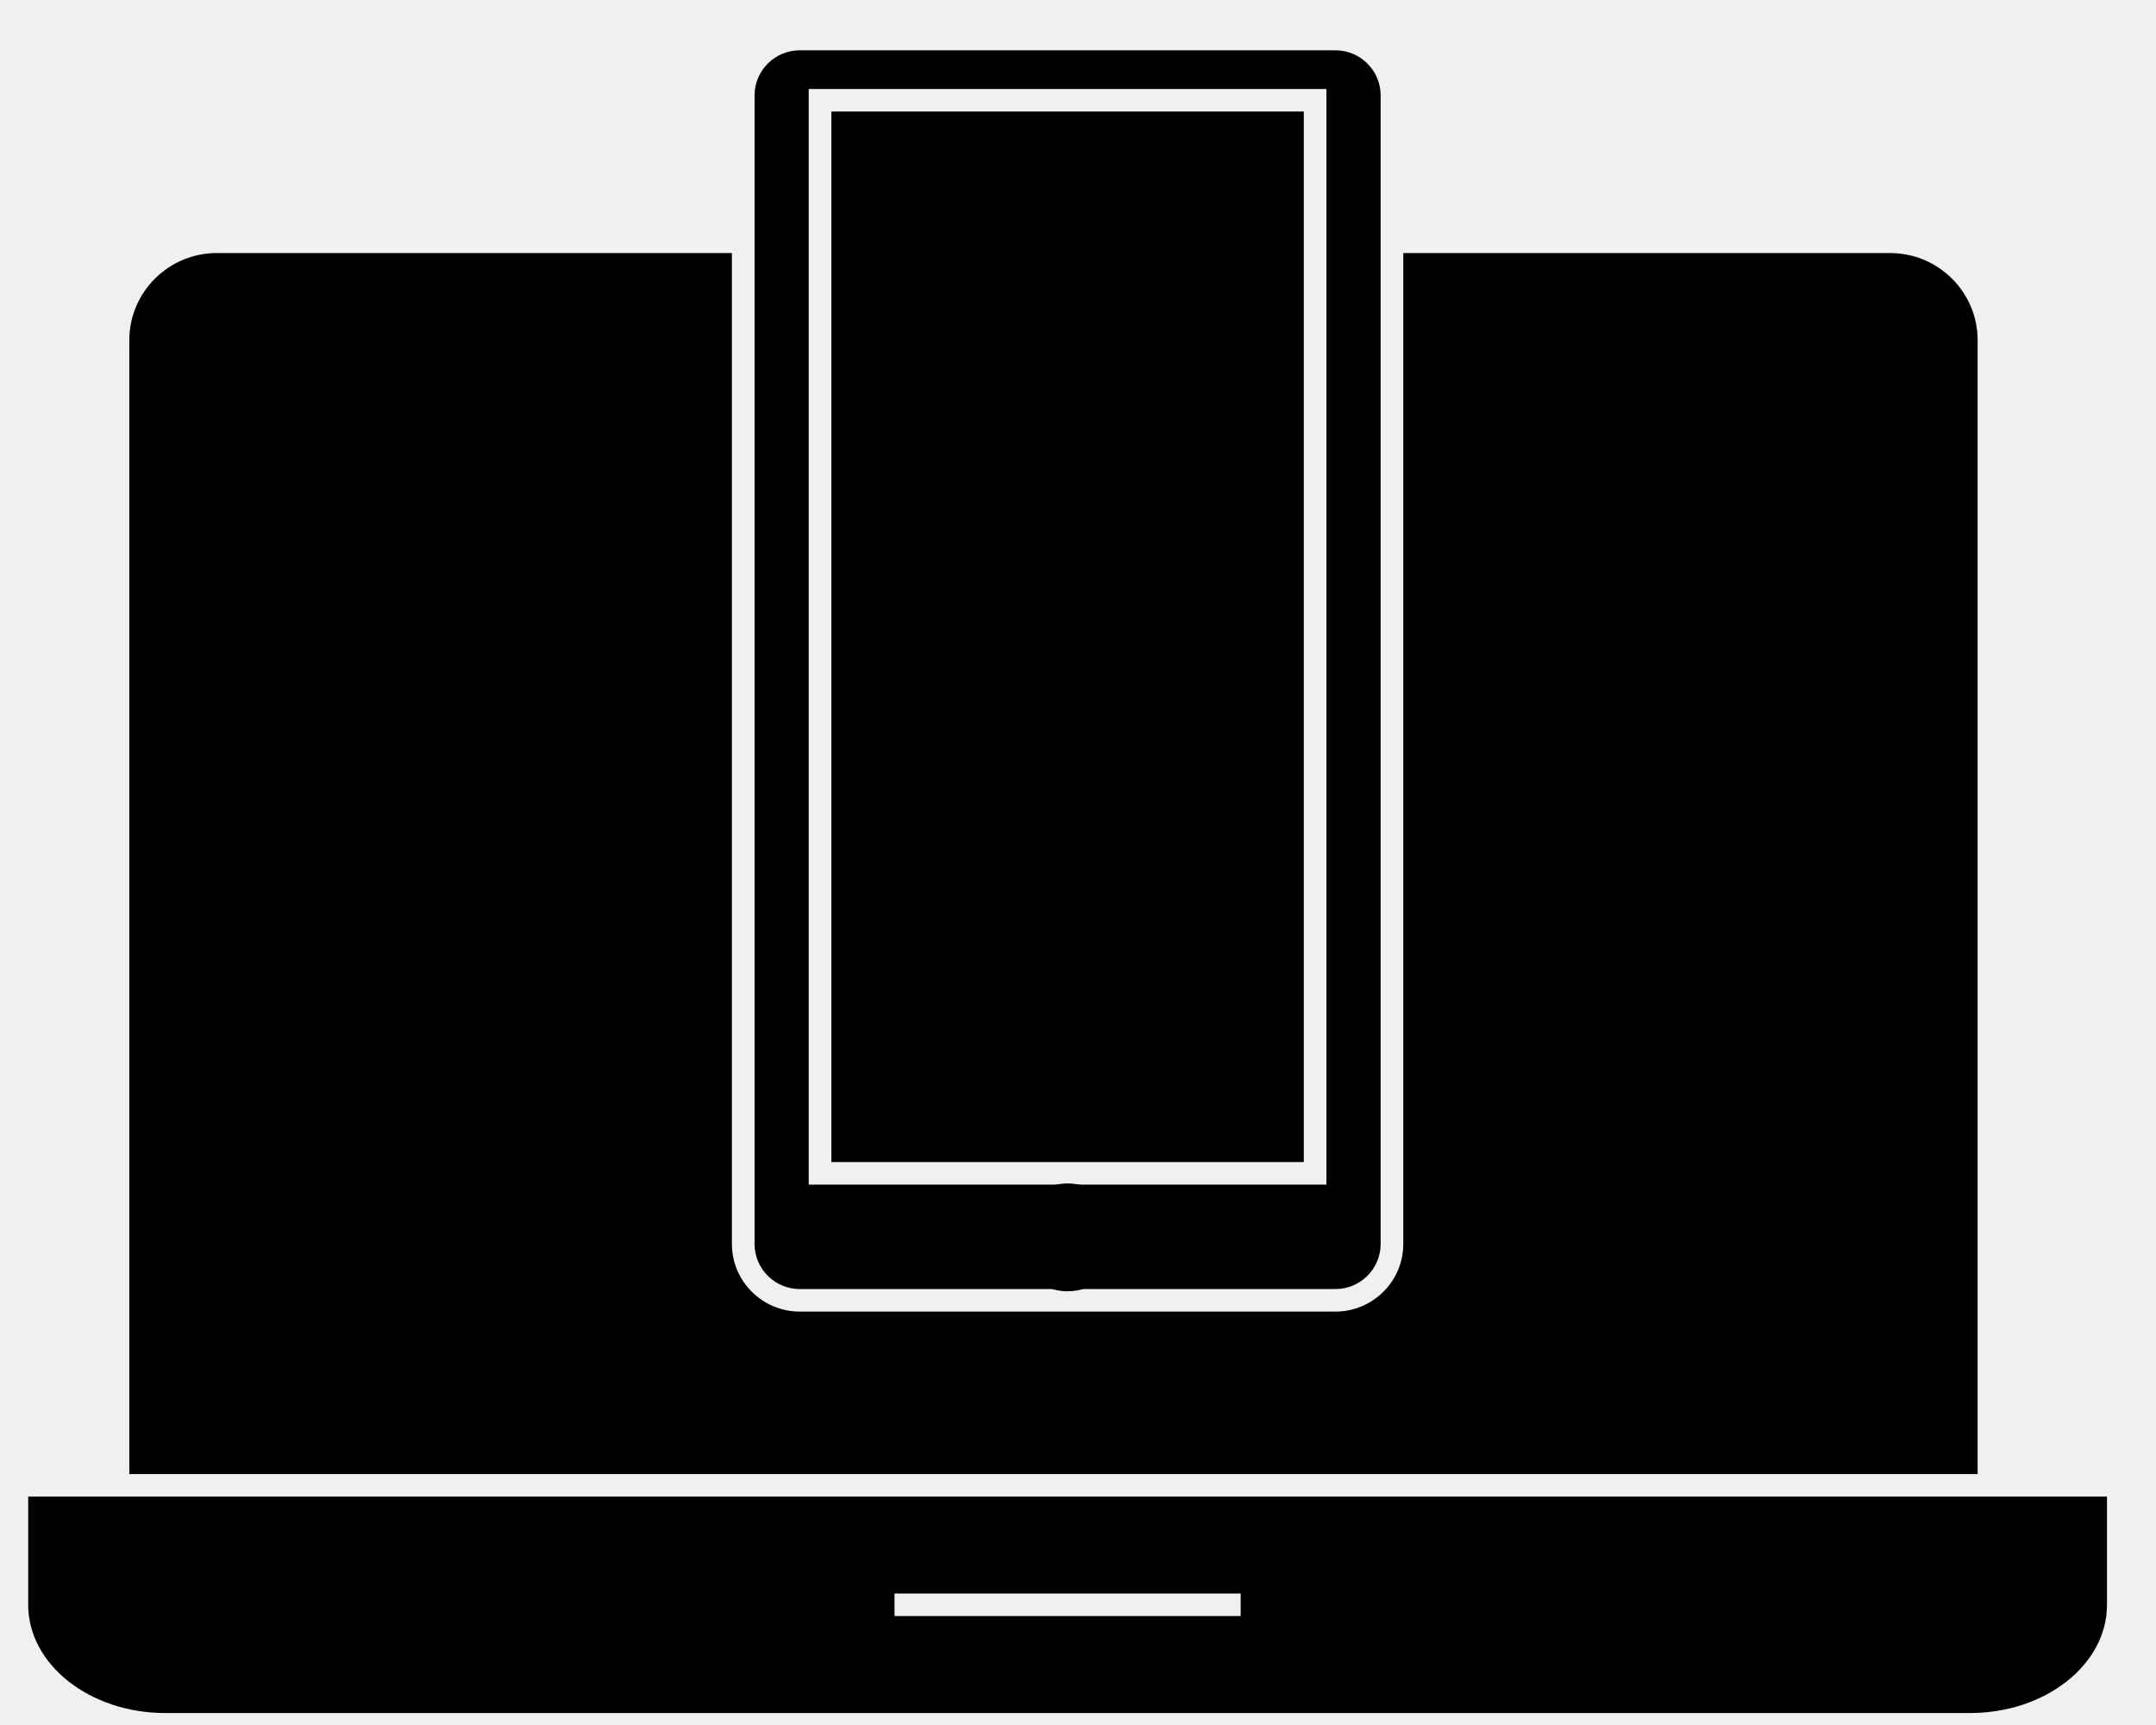
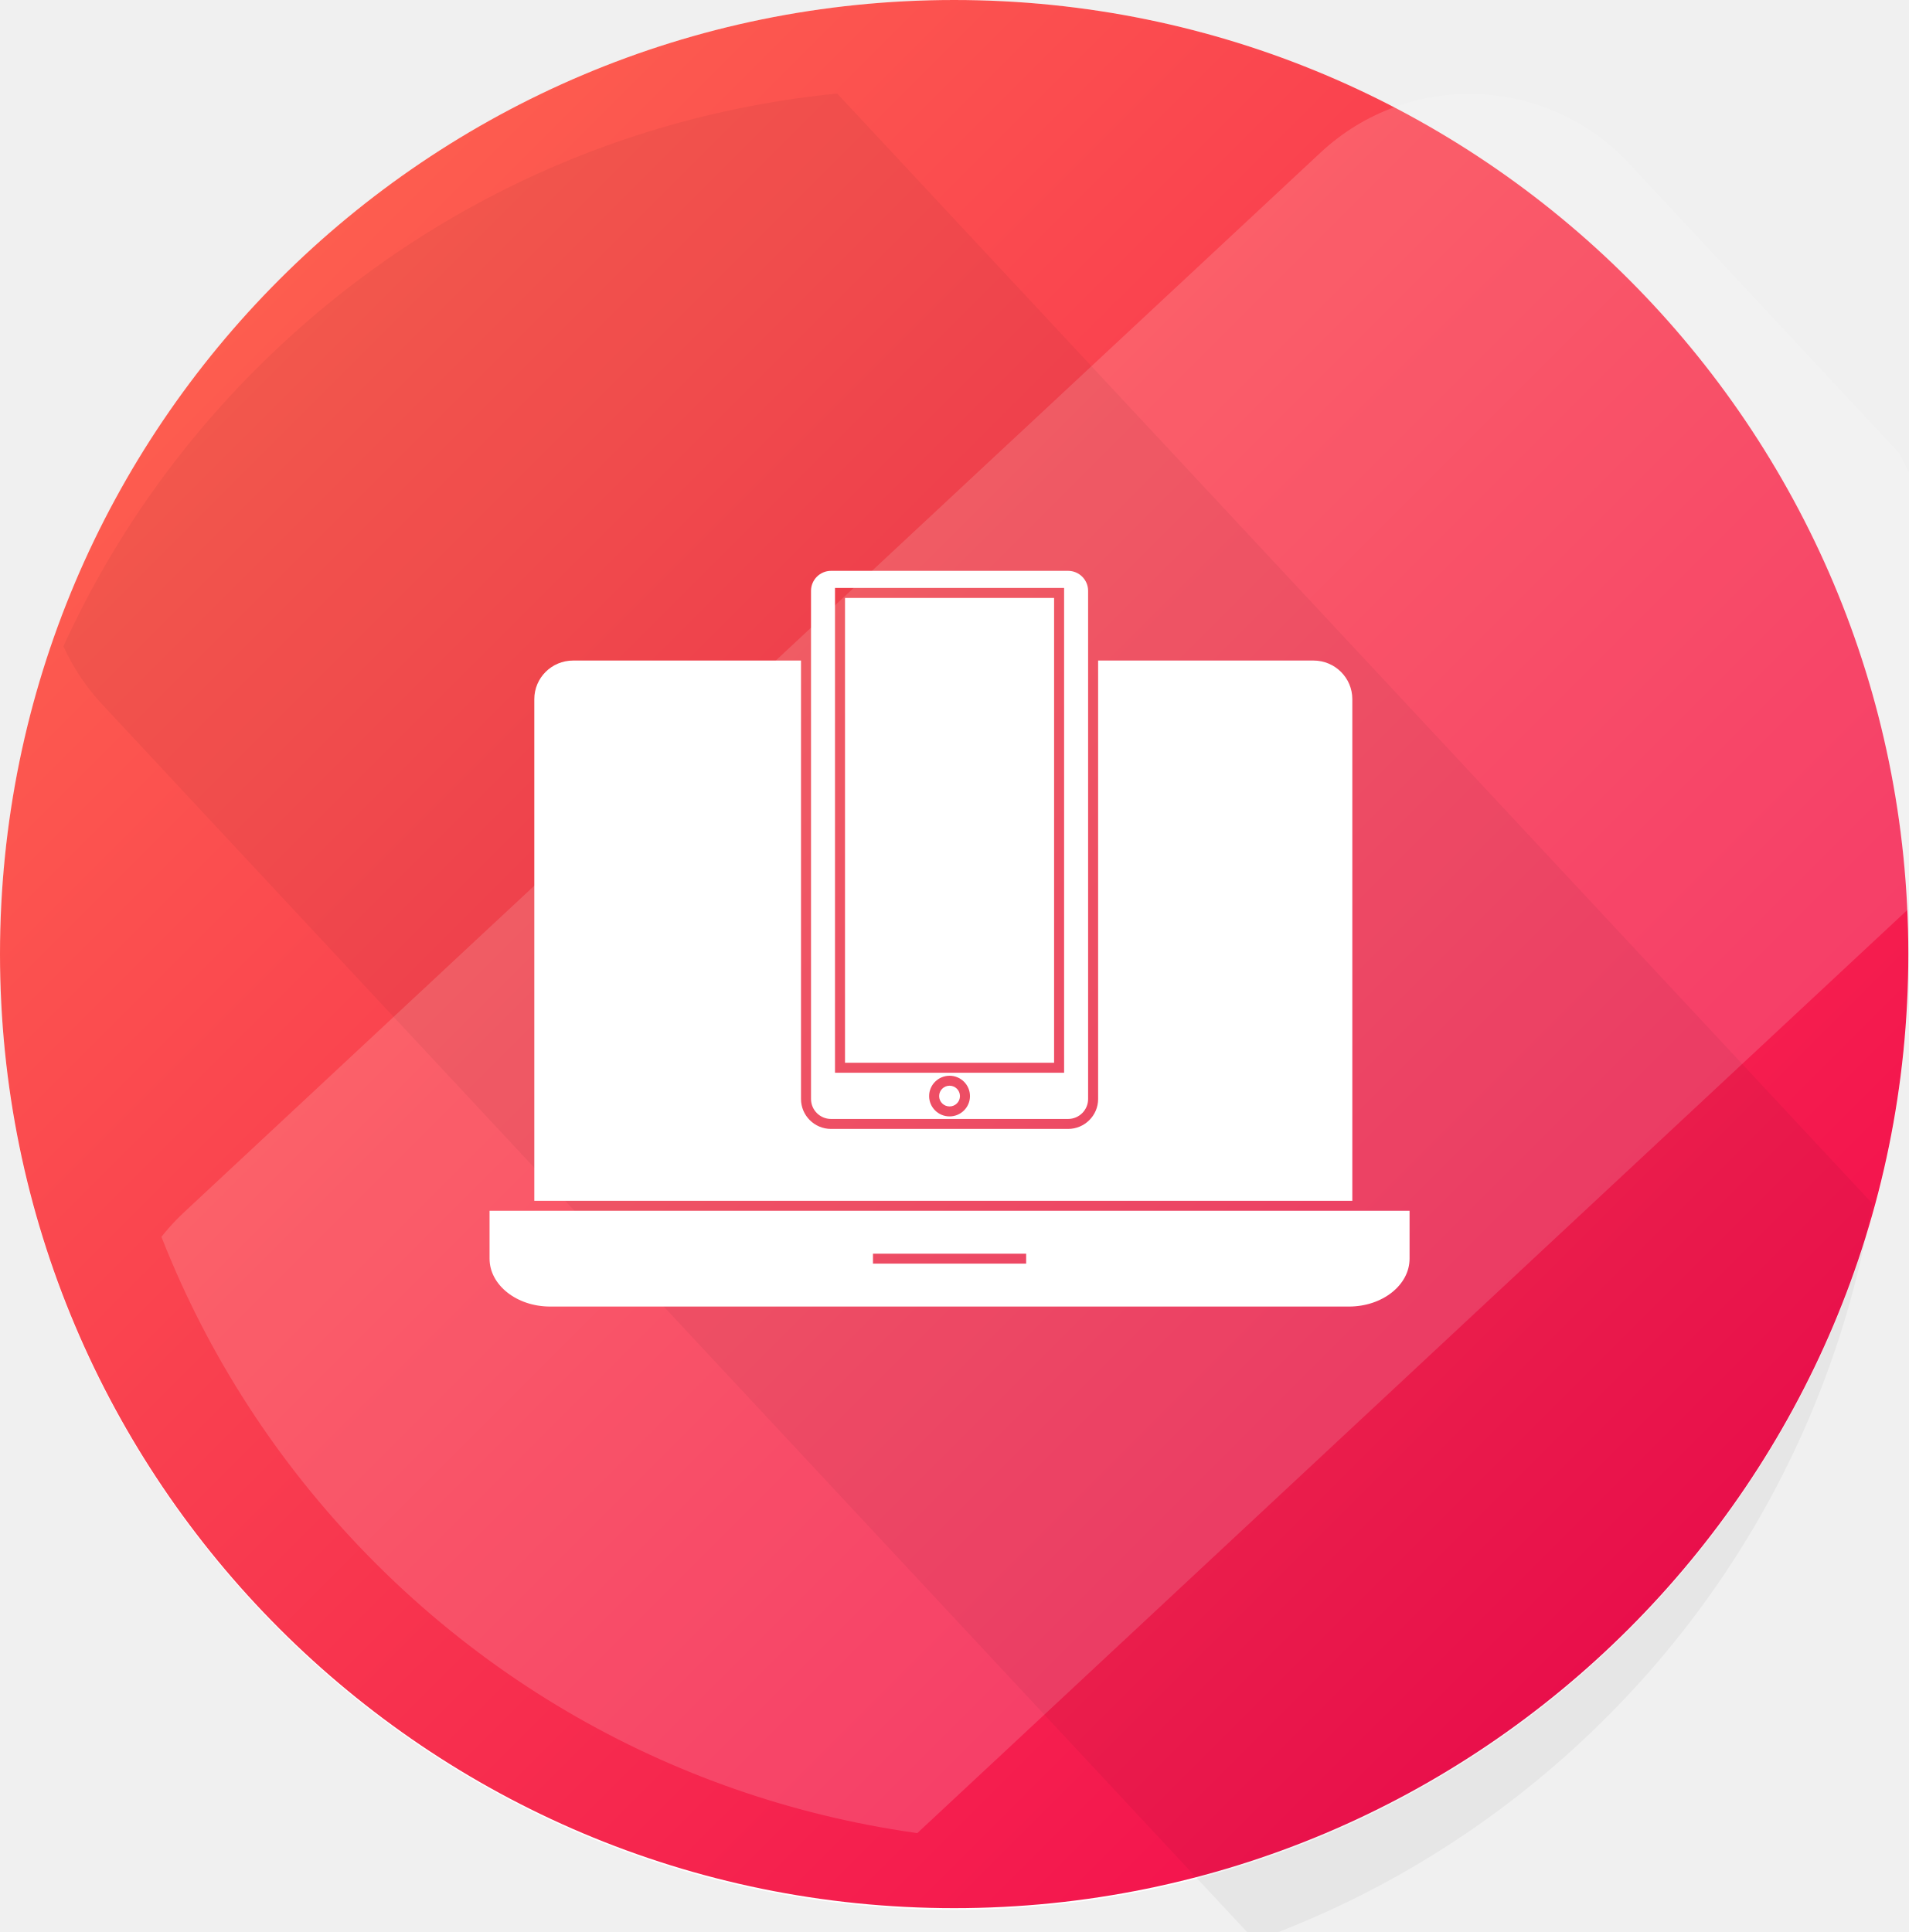
- <svg xmlns="http://www.w3.org/2000/svg" width="40px" height="32px" viewBox="0 0 40 32" version="1.1">
+ <svg xmlns="http://www.w3.org/2000/svg" xmlns:xlink="http://www.w3.org/1999/xlink" width="80px" height="81px" viewBox="0 0 80 81" version="1.1">
+   <defs>
+     <linearGradient x1="100%" y1="100%" x2="0%" y2="1.72254642e-14%" id="linearGradient-1">
+       <stop stop-color="#F1014E" offset="0%" />
+       <stop stop-color="#FF6C4F" offset="100%" />
+     </linearGradient>
+     <rect id="path-2" x="0" y="0" width="80" height="80" rx="40" />
+   </defs>
  <g id="Page-1" stroke="none" stroke-width="1" fill="none" fill-rule="evenodd">
-     <g id="Home-Page-Sample-1---Old-Style-Copy" transform="translate(-1128, -3079)" fill="#000000">
-       <g id="Section-4---Features" transform="translate(0, 2283)">
-         <g id="Row-2" transform="translate(165, 773)">
-           <g id="Mobile-&amp;-Web" transform="translate(855, 0)">
-             <g id="Mobile-&amp;-Web-Icon" transform="translate(88, 0)">
-               <g id="Group-11" transform="translate(20, 23)">
-                 <path d="M36.691,6.311 C36.691,5.419 35.962,4.694 35.066,4.694 L26.035,4.694 L26.035,23.077 C26.035,23.768 25.469,24.331 24.775,24.331 L14.839,24.331 C14.144,24.331 13.579,23.768 13.579,23.077 L13.579,4.694 L4.024,4.694 C3.127,4.694 2.399,5.419 2.399,6.311 L2.399,27.345 L36.691,27.345 L36.691,6.311 L36.691,6.311 Z" id="Path" />
-                 <path d="M14.839,0.933 C14.376,0.933 13.999,1.309 13.999,1.77 L13.999,4.484 L13.999,23.076 C13.999,23.538 14.376,23.913 14.839,23.913 L24.775,23.913 C25.238,23.913 25.615,23.538 25.615,23.076 L25.615,4.484 L25.615,1.77 C25.615,1.309 25.238,0.933 24.775,0.933 L14.839,0.933 Z M19.807,23.806 C19.335,23.806 18.95,23.424 18.95,22.954 C18.95,22.484 19.335,22.101 19.807,22.101 C20.279,22.101 20.663,22.484 20.663,22.954 C20.663,23.424 20.279,23.806 19.807,23.806 Z M24.609,21.975 L15.004,21.975 L15.004,4.484 L15.004,1.651 L24.609,1.651 L24.609,4.484 L24.609,21.975 L24.609,21.975 Z" id="Shape" fill-rule="nonzero" />
-                 <polygon id="Path" points="15.424 4.484 15.424 21.557 24.189 21.557 24.189 4.484 24.189 2.069 15.424 2.069" />
-                 <ellipse id="Oval" cx="19.807" cy="22.954" rx="1" ry="1" />
-                 <path d="M1.979,27.763 L0.523,27.763 L0.523,29.77 C0.523,30.877 1.664,31.778 3.065,31.778 L36.549,31.778 C37.951,31.778 39.091,30.878 39.091,29.77 L39.091,27.763 L37.112,27.763 L1.979,27.763 Z M23.018,29.77 L23.018,29.979 L16.596,29.979 L16.596,29.77 L16.596,29.561 L23.018,29.561 L23.018,29.77 L23.018,29.77 Z" id="Shape" fill-rule="nonzero" />
-               </g>
-             </g>
-           </g>
+     <g id="Mobile-&amp;-Web-Icon">
+       <ellipse id="Oval" fill="#FFFFFF" cx="40" cy="40.034" rx="40" ry="40.034" />
+       <g id="Icon-Copy-3">
+         <g id="Rectangle-49">
+           <mask id="mask-3" fill="white">
+             <use xlink:href="#path-2" />
+           </mask>
+           <use id="Mask" fill="url(#linearGradient-1)" xlink:href="#path-2" />
+           <rect fill="#FFFFFF" opacity="0.15" mask="url(#mask-3)" transform="translate(45.17983, 43.23585) rotate(47) translate(-45.17983, -43.23585) " x="25.18" y="1.522" width="40" height="83.429" rx="9.143" />
+           <rect id="Rectangle-50" fill-opacity="0.043" fill="#000000" mask="url(#mask-3)" transform="translate(44.25655, 43.07258) rotate(-43) translate(-44.25655, -43.07258) " x="24.257" y="-3.213" width="40" height="92.571" rx="9.143" />
        </g>
      </g>
+       <path d="M56.691,29.311 L56.691,29.311 L56.691,50.345 L22.399,50.345 L22.399,29.311 C22.399,28.419 23.127,27.694 24.024,27.694 L33.579,27.694 L33.579,46.077 C33.579,46.768 34.144,47.331 34.839,47.331 L44.775,47.331 C45.469,47.331 46.035,46.768 46.035,46.077 L46.035,27.694 L55.066,27.694 C55.962,27.694 56.691,28.419 56.691,29.311 Z M34.839,23.933 L44.775,23.933 C45.238,23.933 45.615,24.309 45.615,24.77 L45.615,27.484 L45.615,46.076 C45.615,46.538 45.238,46.913 44.775,46.913 L34.839,46.913 C34.376,46.913 33.999,46.538 33.999,46.076 L33.999,27.484 L33.999,24.77 C33.999,24.309 34.376,23.933 34.839,23.933 Z M39.807,46.806 C40.279,46.806 40.663,46.424 40.663,45.954 C40.663,45.484 40.279,45.101 39.807,45.101 C39.335,45.101 38.95,45.484 38.95,45.954 C38.95,46.424 39.335,46.806 39.807,46.806 Z M44.609,44.975 L44.609,44.975 L44.609,27.484 L44.609,24.651 L35.004,24.651 L35.004,27.484 L35.004,44.975 L44.609,44.975 Z M35.424,27.484 L35.424,25.069 L44.189,25.069 L44.189,27.484 L44.189,44.557 L35.424,44.557 L35.424,27.484 Z M39.807,46.388 C39.566,46.388 39.37,46.194 39.37,45.954 C39.37,45.714 39.566,45.519 39.807,45.519 C40.048,45.519 40.243,45.714 40.243,45.954 C40.243,46.194 40.048,46.388 39.807,46.388 Z M21.979,50.763 L57.112,50.763 L59.091,50.763 L59.091,52.77 C59.091,53.878 57.951,54.778 56.549,54.778 L23.065,54.778 C21.664,54.778 20.523,53.877 20.523,52.77 L20.523,50.763 L21.979,50.763 Z M43.018,52.77 L43.018,52.77 L43.018,52.561 L36.596,52.561 L36.596,52.77 L36.596,52.979 L43.018,52.979 L43.018,52.77 Z" id="Combined-Shape" fill="#FFFFFF" />
    </g>
  </g>
</svg>
